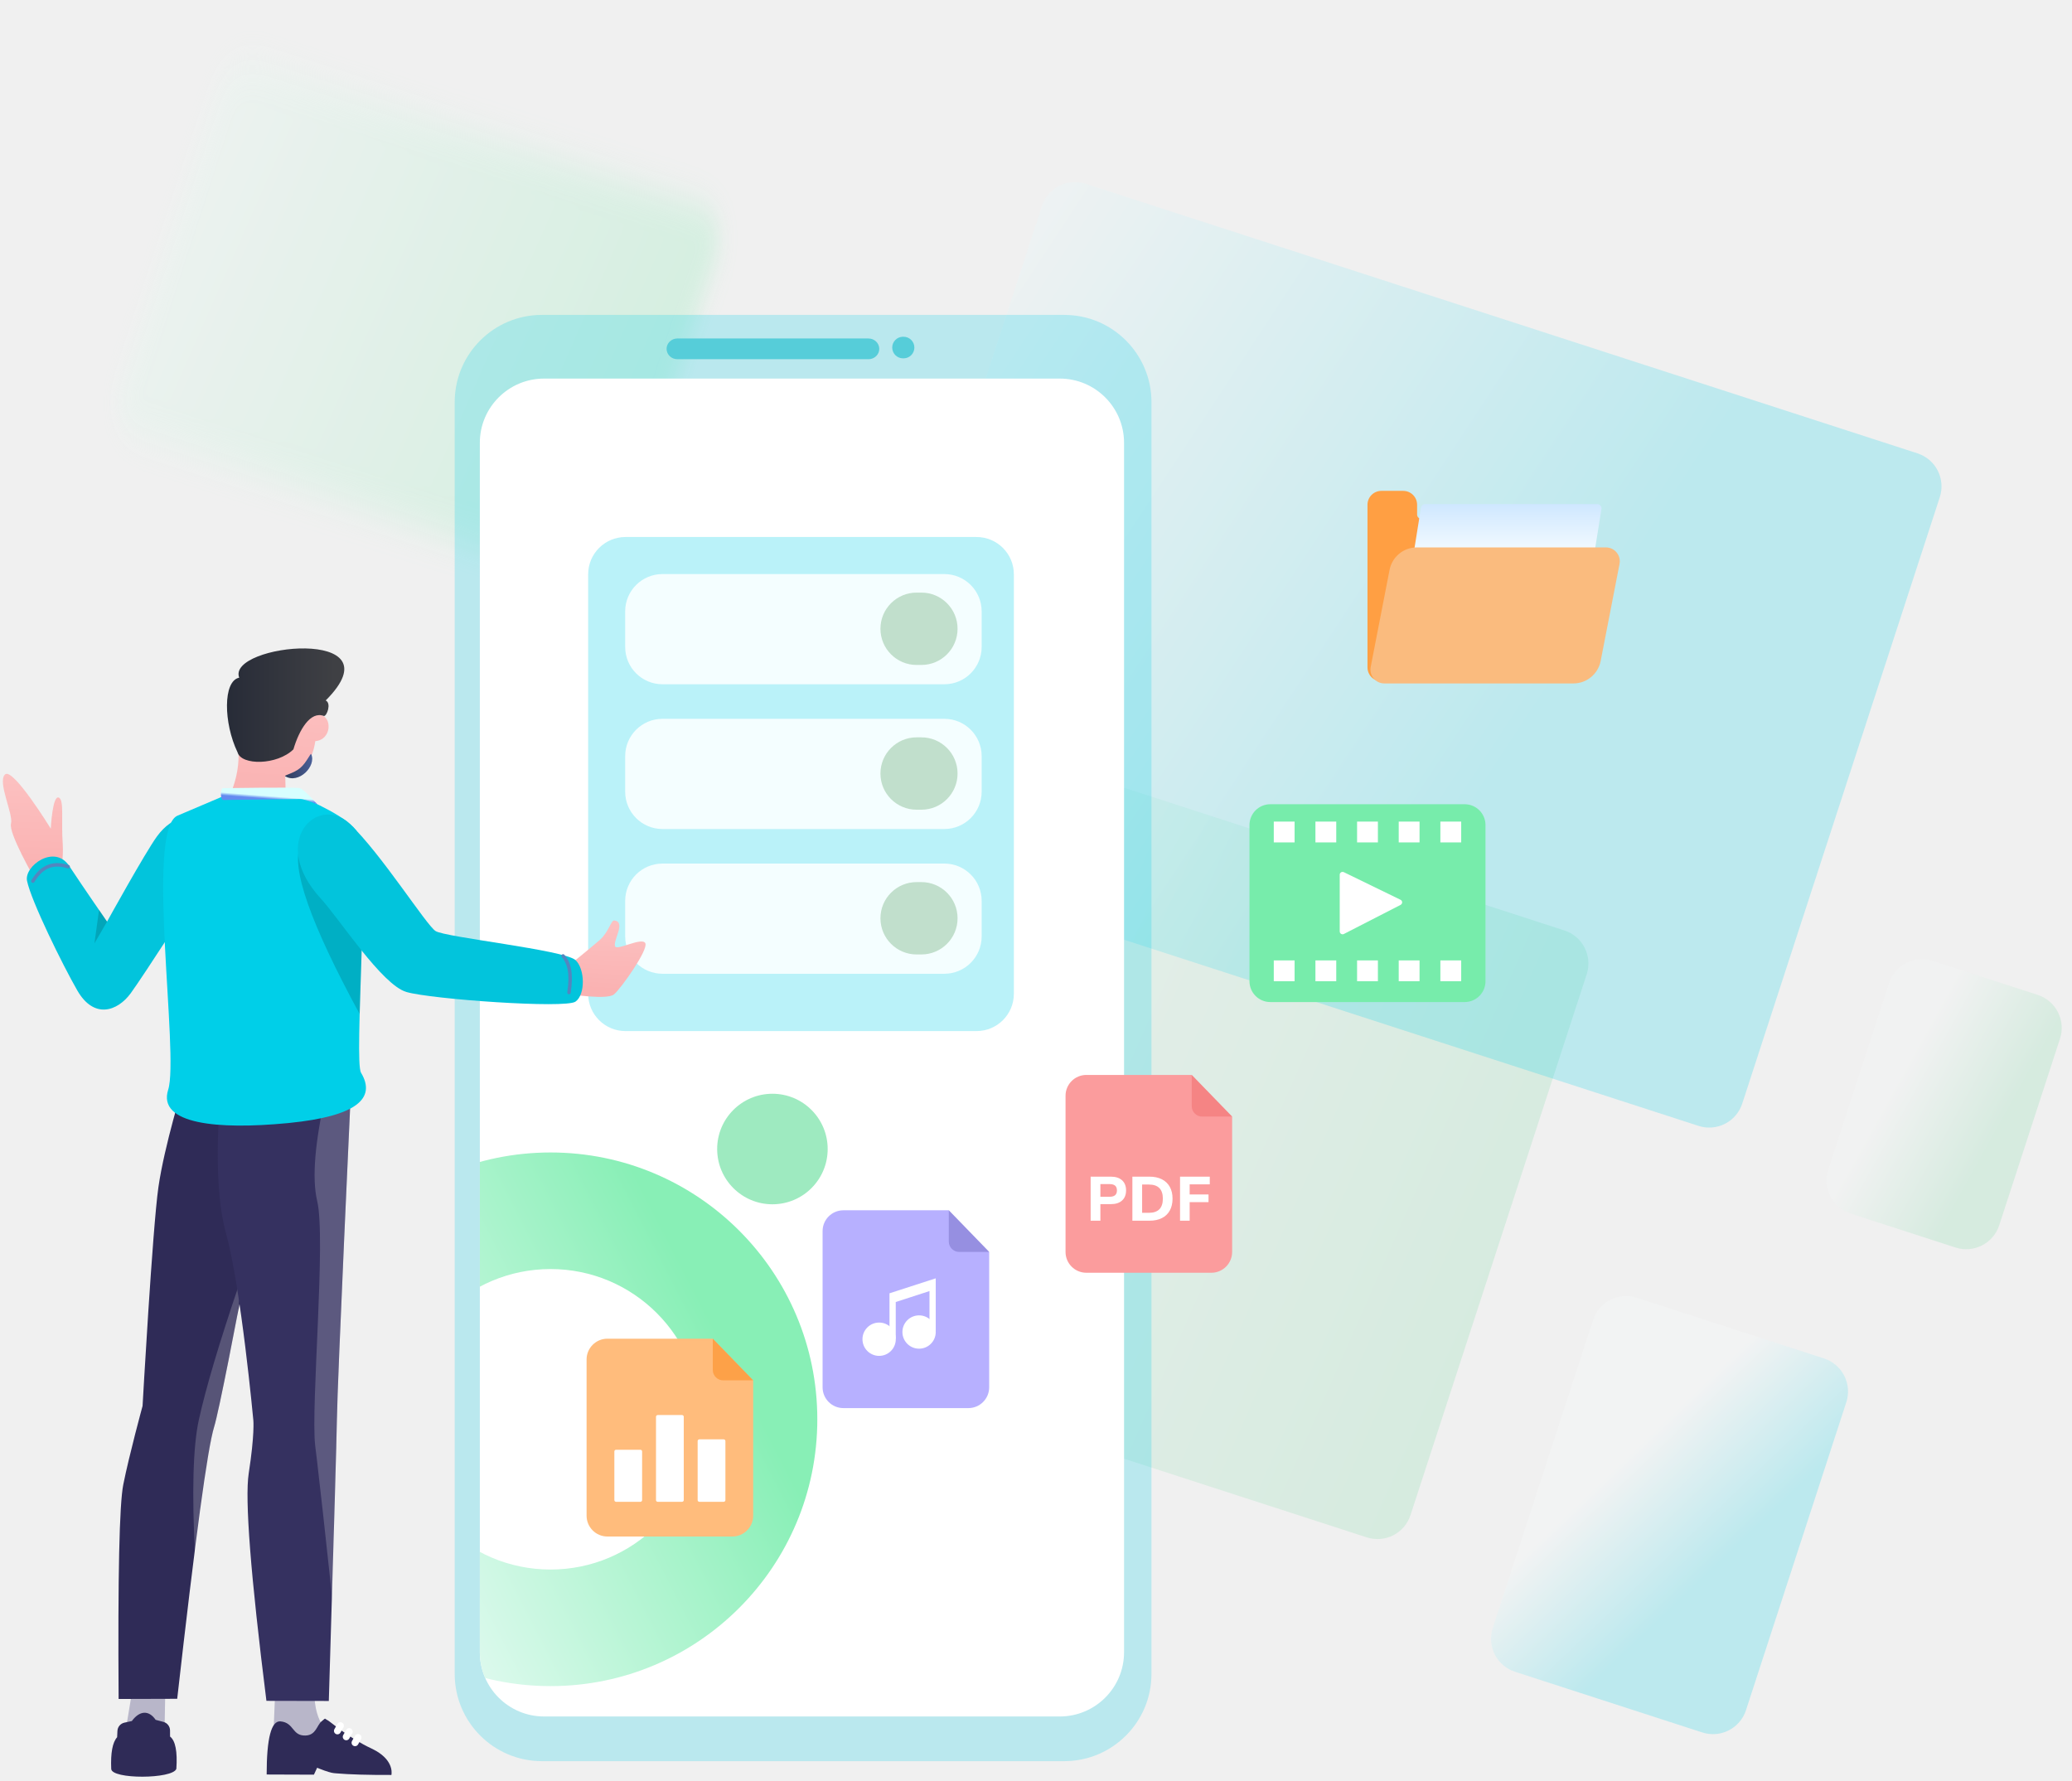
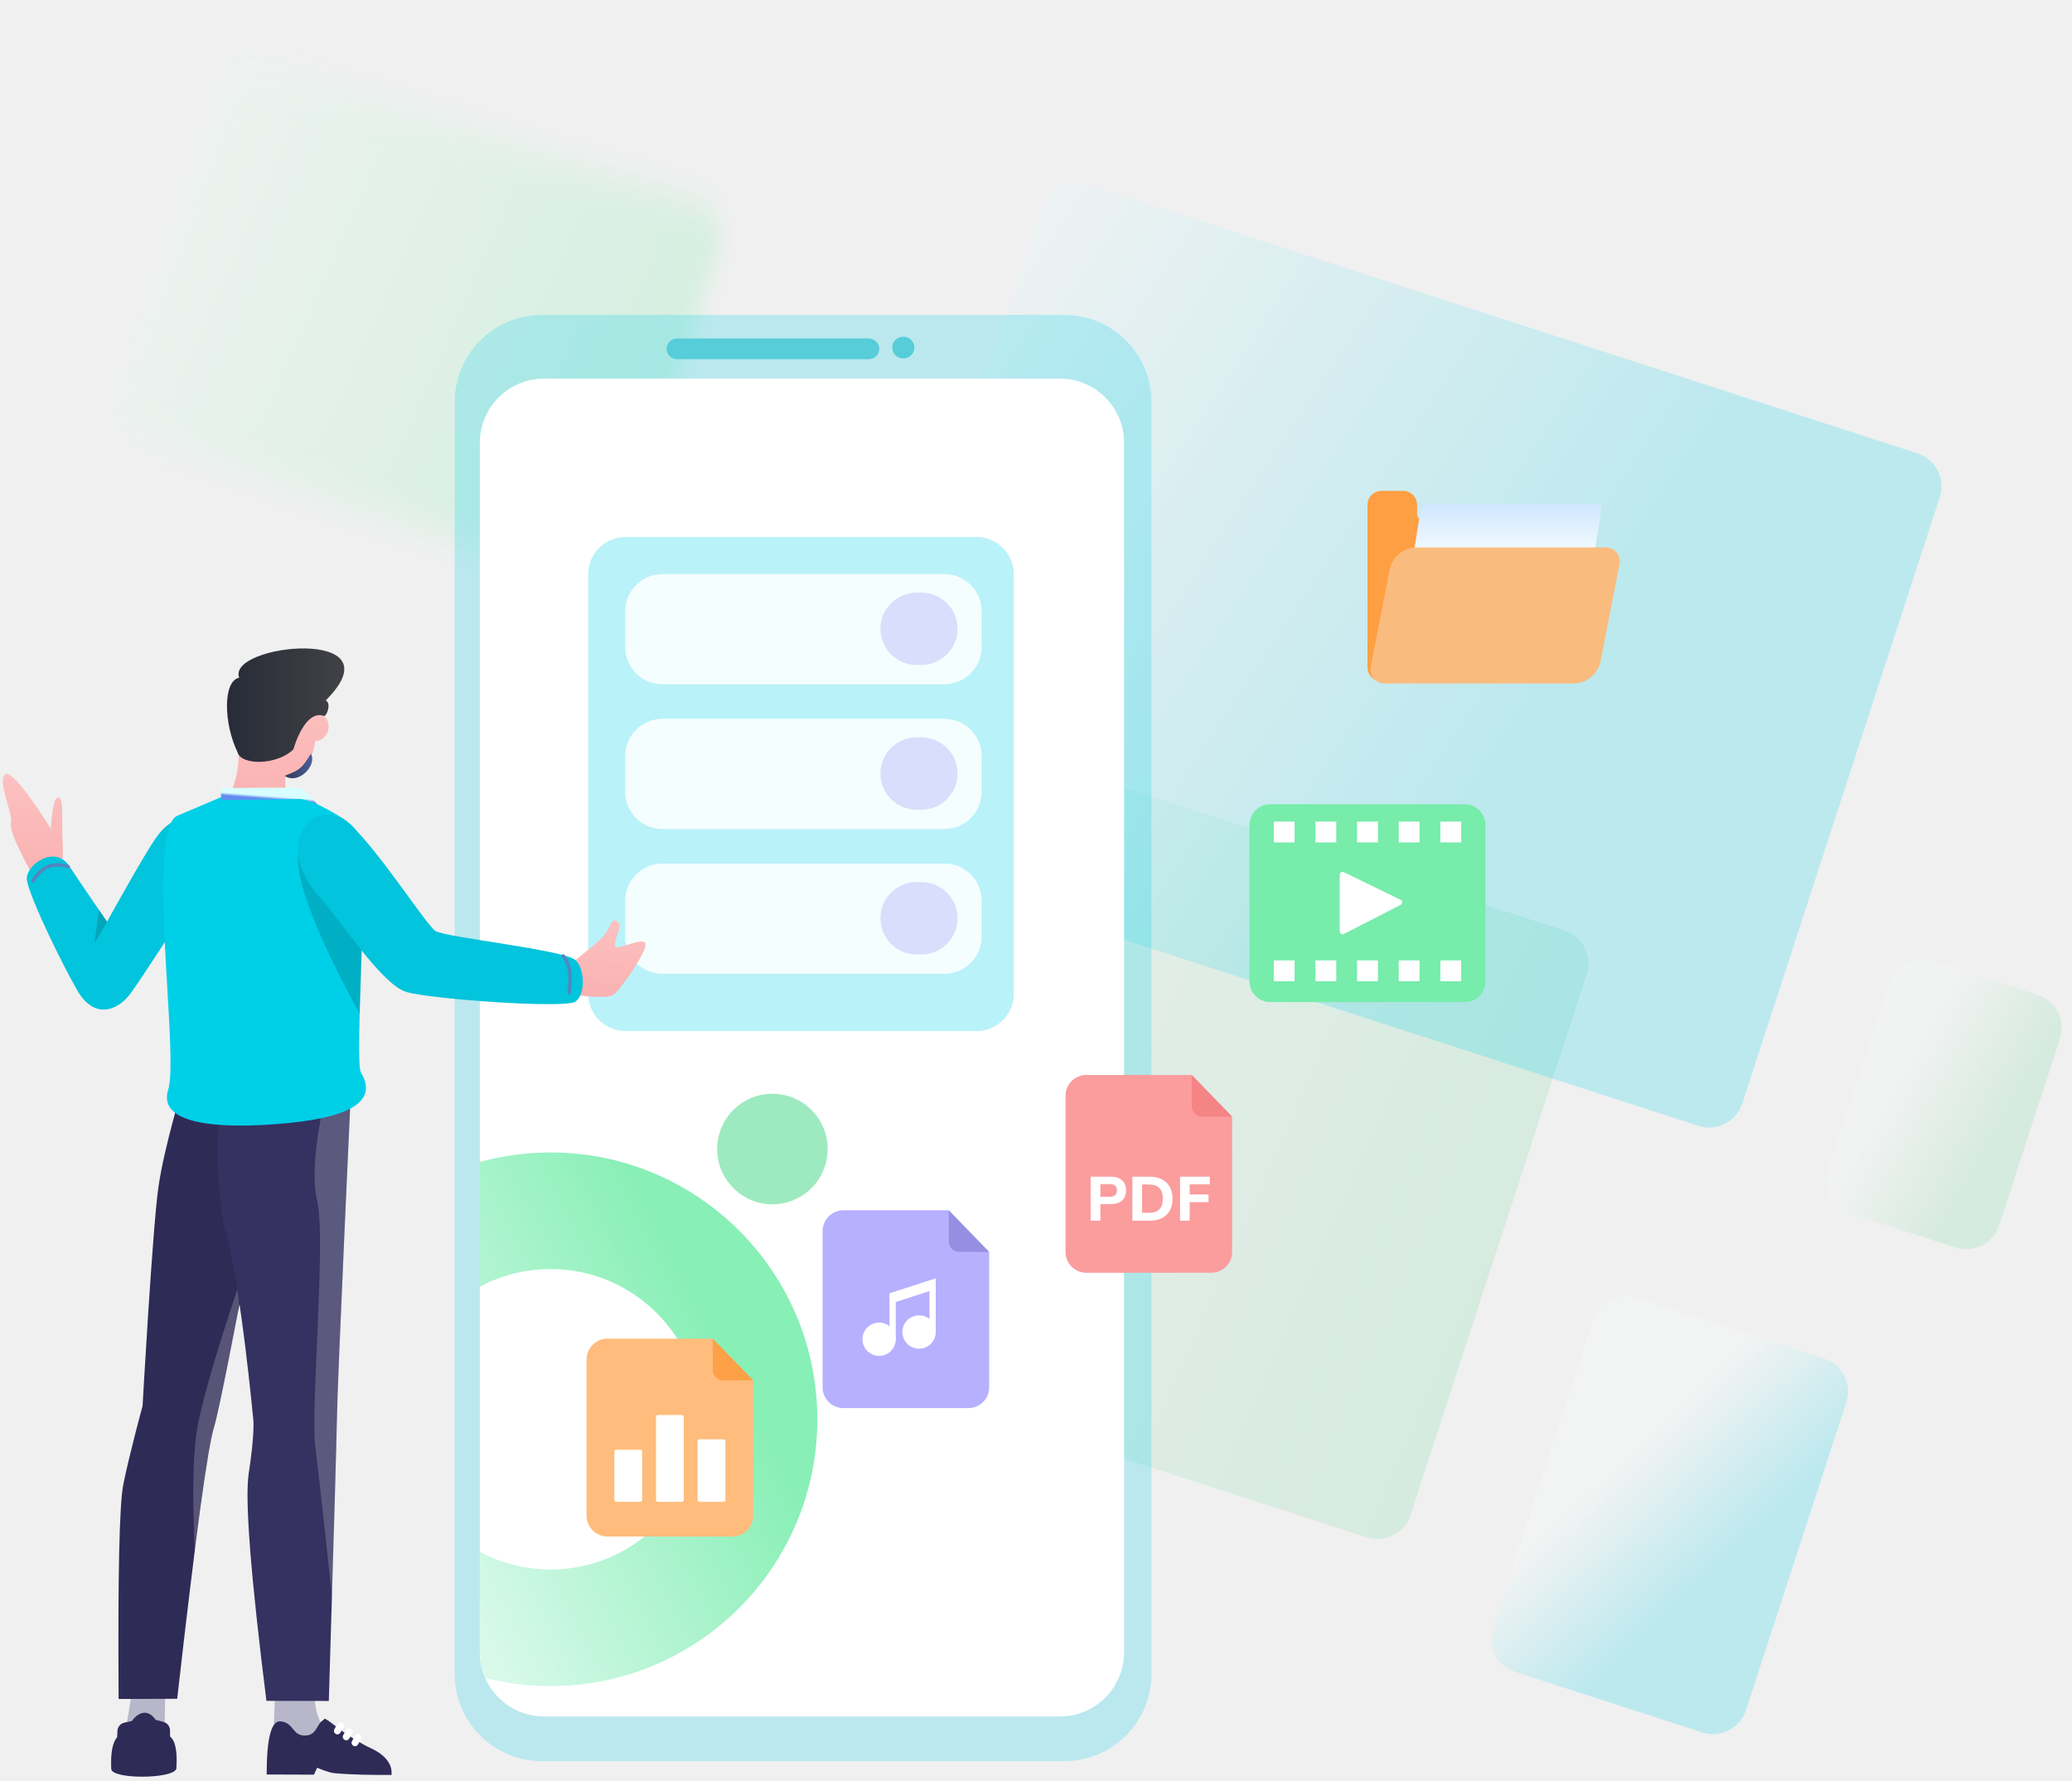
<svg xmlns="http://www.w3.org/2000/svg" xmlns:xlink="http://www.w3.org/1999/xlink" width="597px" height="513px" viewBox="0 0 597 513" version="1.1">
  <defs>
    <linearGradient x1="-27.329%" y1="60.468%" x2="100%" y2="70.075%" id="linearGradient-1">
      <stop stop-color="#FAFEFF" offset="0%" />
      <stop stop-color="#28C76F" offset="100%" />
    </linearGradient>
    <linearGradient x1="-16.145%" y1="50%" x2="63.611%" y2="66.341%" id="linearGradient-2">
      <stop stop-color="#FAFEFF" offset="0%" />
      <stop stop-color="#00CFE8" offset="100%" />
    </linearGradient>
    <linearGradient x1="-27.329%" y1="60.412%" x2="100%" y2="69.966%" id="linearGradient-3">
      <stop stop-color="#FAFEFF" offset="0%" />
      <stop stop-color="#77ECAB" offset="100%" />
    </linearGradient>
    <filter x="-7.9%" y="-10.6%" width="115.8%" height="121.1%" filterUnits="objectBoundingBox" id="filter-4">
      <feGaussianBlur stdDeviation="4" in="SourceGraphic" />
    </filter>
    <linearGradient x1="19.659%" y1="50%" x2="56.243%" y2="79.076%" id="linearGradient-5">
      <stop stop-color="#FAFEFF" offset="0%" />
      <stop stop-color="#00CFE8" offset="100%" />
    </linearGradient>
    <linearGradient x1="14.541%" y1="68.571%" x2="72.927%" y2="85.614%" id="linearGradient-6">
      <stop stop-color="#FAFEFF" offset="0%" />
      <stop stop-color="#28C76F" offset="100%" />
    </linearGradient>
    <path d="M18.522,0 L167.098,0 C177.327,-1.64974968e-14 185.62,8.293 185.62,18.522 L185.62,366.983 C185.62,377.212 177.327,385.505 167.098,385.505 L18.522,385.505 C8.293,385.505 5.42620445e-14,377.212 5.65620158e-14,366.983 L5.65620158e-14,18.522 C5.88619871e-14,8.293 8.293,-1.67360005e-15 18.522,0 Z" id="path-7" />
    <linearGradient x1="0.018%" y1="76.568%" x2="81.727%" y2="34.516%" id="linearGradient-9">
      <stop stop-color="#F8FDFF" offset="0%" />
      <stop stop-color="#88EFB6" offset="100%" />
    </linearGradient>
    <linearGradient x1="62.11%" y1="31.381%" x2="62.11%" y2="-27.478%" id="linearGradient-10">
      <stop stop-color="#F8FDFF" offset="0%" />
      <stop stop-color="#AAD4FF" offset="100%" />
    </linearGradient>
    <linearGradient x1="44.165%" y1="-28.186%" x2="50%" y2="91.05%" id="linearGradient-11">
      <stop stop-color="#FDC6C6" offset="0%" />
      <stop stop-color="#FAB2B2" offset="100%" />
    </linearGradient>
    <linearGradient x1="91.808%" y1="88.138%" x2="-20.059%" y2="88.138%" id="linearGradient-12">
      <stop stop-color="#3F4044" offset="0%" />
      <stop stop-color="#222735" offset="100%" />
    </linearGradient>
    <linearGradient x1="-18.144%" y1="57.498%" x2="171.028%" y2="78.712%" id="linearGradient-13">
      <stop stop-color="#4D63A0" offset="0%" />
      <stop stop-color="#222735" offset="100%" />
    </linearGradient>
    <linearGradient x1="47.464%" y1="-28.186%" x2="50%" y2="91.05%" id="linearGradient-14">
      <stop stop-color="#FDC6C6" offset="0%" />
      <stop stop-color="#FAB2B2" offset="100%" />
    </linearGradient>
    <linearGradient x1="62.492%" y1="44.072%" x2="69.153%" y2="58.936%" id="linearGradient-15">
      <stop stop-color="#D7FFFF" offset="0%" />
      <stop stop-color="#648BF0" offset="100%" />
    </linearGradient>
    <linearGradient x1="42.314%" y1="-27.819%" x2="50%" y2="90.858%" id="linearGradient-16">
      <stop stop-color="#FDC6C6" offset="0%" />
      <stop stop-color="#FAB2B2" offset="100%" />
    </linearGradient>
  </defs>
  <g id="📝-Pages-New" stroke="none" stroke-width="1" fill="none" fill-rule="evenodd">
    <g id="Under-Maintenance" transform="translate(-422, -285)">
      <g id="Illustration" transform="translate(422, 300)">
        <g id="Shape" transform="translate(31, 0)">
          <path d="M171.745,213.977 L396.818,213.805 C402.341,213.801 406.821,218.275 406.826,223.798 C406.826,223.803 406.826,223.808 406.826,223.813 L406.7,387.728 C406.696,393.245 402.225,397.716 396.708,397.721 L171.635,397.893 C166.112,397.897 161.631,393.423 161.627,387.9 C161.627,387.895 161.627,387.89 161.627,387.885 L161.753,223.97 C161.757,218.453 166.228,213.981 171.745,213.977 Z" id="Rectangle" fill="url(#linearGradient-1)" opacity="0.129" transform="translate(284.2264, 305.849) rotate(18) translate(-284.2264, -305.849) " />
          <path d="M244.167,71.88 L496.139,71.688 C501.662,71.684 506.142,76.157 506.146,81.68 C506.146,81.685 506.146,81.69 506.146,81.696 L506.006,265.494 C506.001,271.011 501.53,275.482 496.013,275.486 L244.042,275.678 C238.519,275.683 234.039,271.209 234.034,265.686 C234.034,265.681 234.034,265.676 234.034,265.671 L234.175,81.873 C234.179,76.356 238.651,71.885 244.167,71.88 Z" id="Rectangle" fill="url(#linearGradient-2)" opacity="0.216" transform="translate(370.0903, 173.6832) rotate(18) translate(-370.0903, -173.6832) " />
          <path d="M23.998,20.908 L155.425,20.807 C160.948,20.803 165.428,25.277 165.432,30.8 C165.432,30.805 165.432,30.81 165.432,30.815 L165.361,124.147 C165.357,129.664 160.885,134.135 155.369,134.139 L23.941,134.239 C18.419,134.244 13.938,129.77 13.934,124.247 C13.934,124.242 13.934,124.237 13.934,124.232 L14.005,30.9 C14.009,25.383 18.481,20.912 23.998,20.908 Z" id="Rectangle" fill="url(#linearGradient-3)" opacity="0.227" filter="url(#filter-4)" transform="translate(89.6831, 77.52342) rotate(18) translate(-89.6831, -77.52342) " />
          <path d="M421.71,364.921 L478.42,364.878 C483.943,364.874 488.423,369.347 488.428,374.87 C488.428,374.875 488.428,374.88 488.428,374.886 L488.356,468.217 C488.352,473.734 483.881,478.205 478.364,478.21 L421.654,478.253 C416.131,478.257 411.651,473.783 411.646,468.26 C411.646,468.255 411.646,468.25 411.646,468.245 L411.718,374.914 C411.722,369.397 416.193,364.925 421.71,364.921 Z" id="Rectangle" fill="url(#linearGradient-5)" opacity="0.216" transform="translate(450.0369, 421.5654) rotate(18) translate(-450.0369, -421.5654) " />
          <path d="M513.264,264.906 L545.068,264.881 C550.59,264.877 555.071,269.351 555.075,274.874 C555.075,274.879 555.075,274.884 555.075,274.889 L555.032,331.437 C555.028,336.954 550.556,341.426 545.04,341.43 L513.236,341.454 C507.713,341.458 503.232,336.985 503.228,331.462 C503.228,331.457 503.228,331.452 503.228,331.446 L503.271,274.898 C503.275,269.381 507.747,264.91 513.264,264.906 Z" id="Rectangle" fill="url(#linearGradient-6)" opacity="0.129" transform="translate(529.1516, 303.1677) rotate(18) translate(-529.1516, -303.1677) " />
        </g>
        <g id="Cloud-Storage" transform="translate(0, 76)">
          <g id="Phone1" transform="translate(131.0107, -0.2657)">
            <path d="M25.137,0 L175.622,0 C189.504,-6.10293932e-15 200.759,11.254 200.759,25.137 L200.759,391.594 C200.759,405.477 189.504,416.731 175.622,416.731 L25.137,416.731 C11.254,416.731 3.15183647e-14,405.477 -2.82810079e-14,391.594 L-2.82810079e-14,25.137 C-3.3533872e-14,11.254 11.254,-1.00248804e-15 25.137,0 Z" id="Rectangle" fill-opacity="0.225" fill="#00CFE8" />
            <g id="Group-52" transform="translate(7.240478, 18.34999)">
              <mask id="mask-8" fill="white">
                <use xlink:href="#path-7" />
              </mask>
              <use id="Rectangle" fill="#FFFFFF" xlink:href="#path-7" />
              <ellipse id="Oval" fill-opacity="0.642" fill="#68DE9E" mask="url(#mask-8)" cx="84.304" cy="221.997" rx="15.921" ry="15.924" />
              <path d="M20.372,222.992 C62.825,222.992 97.24,257.413 97.24,299.874 C97.24,342.334 62.825,376.755 20.372,376.755 C-22.081,376.755 -56.495,342.334 -56.495,299.874 C-56.495,257.413 -22.081,222.992 20.372,222.992 Z M20.372,256.581 C-3.533,256.581 -22.913,275.964 -22.913,299.874 C-22.913,323.783 -3.533,343.166 20.372,343.166 C44.278,343.166 63.657,323.783 63.657,299.874 C63.657,275.964 44.278,256.581 20.372,256.581 Z" id="Oval" fill="url(#linearGradient-9)" mask="url(#mask-8)" />
            </g>
            <path d="M119.222,6.798 C120.939,6.798 122.331,8.135 122.331,9.784 C122.331,11.396 121,12.71 119.336,12.767 L119.222,12.769 L64.159,12.769 C62.442,12.769 61.05,11.433 61.05,9.784 C61.05,8.171 62.381,6.858 64.045,6.8 L64.159,6.798 L119.222,6.798 Z" id="Path" fill="#56CDD9" fill-rule="nonzero" />
            <path d="M129.335,6.3 C131.053,6.3 132.445,7.693 132.445,9.41 C132.445,11.09 131.114,12.459 129.449,12.519 L129.335,12.521 L129.172,12.521 C127.455,12.521 126.063,11.128 126.063,9.41 C126.063,7.731 127.394,6.362 129.058,6.302 L129.172,6.3 L129.335,6.3 Z" id="Path" fill="#56CDD9" fill-rule="nonzero" />
          </g>
          <g id="Group-28" transform="translate(307.0107, 218.7343)">
            <path d="M6,0 L36.364,0 L36.364,0 L48,12 L48,51 C48,54.314 45.314,57 42,57 L6,57 C2.686,57 4.05812251e-16,54.314 0,51 L0,6 C-4.05812251e-16,2.686 2.686,6.08718376e-16 6,0 Z" id="Rectangle" fill="#FB9C9D" />
            <path d="M10.041,42 L10.041,37.23 L13.065,37.23 C14.445,37.23 15.519,36.882 16.287,36.186 C17.055,35.49 17.439,34.518 17.439,33.27 C17.439,32.022 17.055,31.05 16.287,30.354 C15.519,29.658 14.445,29.31 13.065,29.31 L13.065,29.31 L7.233,29.31 L7.233,42 L10.041,42 Z M12.705,35.106 L10.041,35.106 L10.041,31.452 L12.705,31.452 C13.413,31.452 13.941,31.602 14.289,31.902 C14.637,32.202 14.811,32.664 14.811,33.288 C14.811,34.5 14.109,35.106 12.705,35.106 L12.705,35.106 Z M24.189,42 C25.581,42 26.775,41.748 27.771,41.244 C28.767,40.74 29.526,40.011 30.048,39.057 C30.57,38.103 30.831,36.966 30.831,35.646 C30.831,34.326 30.567,33.192 30.039,32.244 C29.511,31.296 28.749,30.57 27.753,30.066 C26.757,29.562 25.569,29.31 24.189,29.31 L24.189,29.31 L19.257,29.31 L19.257,42 L24.189,42 Z M23.991,39.732 L22.065,39.732 L22.065,31.578 L23.991,31.578 C26.691,31.578 28.041,32.934 28.041,35.646 C28.041,38.37 26.691,39.732 23.991,39.732 L23.991,39.732 Z M35.763,42 L35.763,36.654 L41.199,36.654 L41.199,34.44 L35.763,34.44 L35.763,31.524 L41.559,31.524 L41.559,29.31 L32.991,29.31 L32.991,42 L35.763,42 Z" id="PDF" fill="#FFFFFF" />
            <path d="M48,12 L39.364,12 C37.707,12 36.364,10.657 36.364,9 L36.364,0 L36.364,0 L48,12 Z" id="Path" fill="#EA5455" fill-rule="nonzero" opacity="0.34" />
          </g>
          <g id="Group-28" transform="translate(169.0107, 294.7343)">
            <path d="M6,0 L36.364,0 L36.364,0 L48,12 L48,51 C48,54.314 45.314,57 42,57 L6,57 C2.686,57 4.05812251e-16,54.314 0,51 L0,6 C-4.05812251e-16,2.686 2.686,6.08718376e-16 6,0 Z" id="Rectangle" fill="#FFBC7C" />
            <path d="M8.5,32 L15.5,32 C15.776,32 16,32.224 16,32.5 L16,46.5 C16,46.776 15.776,47 15.5,47 L8.5,47 C8.224,47 8,46.776 8,46.5 L8,32.5 C8,32.224 8.224,32 8.5,32 Z" id="Rectangle" fill="#FFFFFF" />
            <path d="M20.5,22 L27.5,22 C27.776,22 28,22.224 28,22.5 L28,46.5 C28,46.776 27.776,47 27.5,47 L20.5,47 C20.224,47 20,46.776 20,46.5 L20,22.5 C20,22.224 20.224,22 20.5,22 Z" id="Rectangle" fill="#FFFFFF" />
            <path d="M32.5,29 L39.5,29 C39.776,29 40,29.224 40,29.5 L40,46.5 C40,46.776 39.776,47 39.5,47 L32.5,47 C32.224,47 32,46.776 32,46.5 L32,29.5 C32,29.224 32.224,29 32.5,29 Z" id="Rectangle" fill="#FFFFFF" />
            <path d="M48,12 L39.364,12 C37.707,12 36.364,10.657 36.364,9 L36.364,0 L36.364,0 L48,12 Z" id="Path" fill="#FC9735" fill-rule="nonzero" opacity="0.733" />
          </g>
          <g id="Group-28" transform="translate(237.0107, 257.7343)">
            <path d="M6,0 L36.364,0 L36.364,0 L48,12 L48,51 C48,54.314 45.314,57 42,57 L6,57 C2.686,57 4.05812251e-16,54.314 0,51 L0,6 C-4.05812251e-16,2.686 2.686,6.08718376e-16 6,0 Z" id="Rectangle" fill="#B7B0FF" />
            <g id="Group-31" transform="translate(11, 19)" fill="#FFFFFF">
              <path d="M5.291,22.95 C7.942,22.95 10.091,20.801 10.091,18.15 C10.091,15.499 7.942,13.35 5.291,13.35 C2.64,13.35 0.491,15.499 0.491,18.15 C0.491,20.801 2.64,22.95 5.291,22.95 Z" id="Oval" />
              <path d="M16.8,20.878 C19.451,20.878 21.6,18.729 21.6,16.078 C21.6,13.427 19.451,11.278 16.8,11.278 C14.149,11.278 12,13.427 12,16.078 C12,18.729 14.149,20.878 16.8,20.878 Z" id="Oval" />
              <polygon id="Path" points="21.6 0.604 21.6 15.717 19.8 15.717 19.799 4.278 10.077 7.429 10.077 18.006 8.277 18.006 8.278 4.921" />
            </g>
            <path d="M48,12 L39.364,12 C37.707,12 36.364,10.657 36.364,9 L36.364,0 L36.364,0 L48,12 Z" id="Path" fill="#564EA6" fill-rule="nonzero" opacity="0.34" />
          </g>
          <g id="Group-73" transform="translate(231.0107, 135.2343) scale(-1, 1) translate(-231.0107, -135.2343) translate(169.0107, 63.7343)">
            <path d="M11.641,0 L112.796,0 C118.734,-1.09082333e-15 123.548,4.814 123.548,10.752 L123.548,131.612 C123.548,137.551 118.734,142.364 112.796,142.364 L11.641,142.364 C5.703,142.364 0.889,137.551 0.889,131.612 L0.889,10.752 C0.889,4.814 5.703,2.86718017e-15 11.641,0 Z" id="Rectangle" fill="#00CFE8" opacity="0.273" />
            <path d="M20.918,10.677 L102.13,10.677 C108.068,10.677 112.882,15.491 112.882,21.429 L112.882,31.679 C112.882,37.617 108.068,42.431 102.13,42.431 L20.918,42.431 C14.98,42.431 10.166,37.617 10.166,31.679 L10.166,21.429 C10.166,15.491 14.98,10.677 20.918,10.677 Z" id="Rectangle" fill="#F4FEFF" />
-             <path d="M27.537,16.016 L28.904,16.016 C34.662,16.016 39.331,20.684 39.331,26.443 C39.331,32.202 34.662,36.87 28.904,36.87 L27.537,36.87 C21.778,36.87 17.11,32.202 17.11,26.443 C17.11,20.684 21.778,16.016 27.537,16.016 Z" id="Rectangle" fill-opacity="0.21" fill="#006b0d" />
+             <path d="M27.537,16.016 L28.904,16.016 C34.662,16.016 39.331,20.684 39.331,26.443 C39.331,32.202 34.662,36.87 28.904,36.87 L27.537,36.87 C21.778,36.87 17.11,32.202 17.11,26.443 C17.11,20.684 21.778,16.016 27.537,16.016 Z" id="Rectangle" fill-opacity="0.21" fill="#7367f0" />
            <path d="M20.918,52.386 L102.13,52.386 C108.068,52.386 112.882,57.2 112.882,63.138 L112.882,73.388 C112.882,79.326 108.068,84.14 102.13,84.14 L20.918,84.14 C14.98,84.14 10.166,79.326 10.166,73.388 L10.166,63.138 C10.166,57.2 14.98,52.386 20.918,52.386 Z" id="Rectangle" fill="#F4FEFF" />
-             <path d="M27.537,57.724 L28.904,57.724 C34.662,57.724 39.331,62.393 39.331,68.151 C39.331,73.91 34.662,78.579 28.904,78.579 L27.537,78.579 C21.778,78.579 17.11,73.91 17.11,68.151 C17.11,62.393 21.778,57.724 27.537,57.724 Z" id="Rectangle" fill-opacity="0.21" fill="#006b0d" />
+             <path d="M27.537,57.724 L28.904,57.724 C34.662,57.724 39.331,62.393 39.331,68.151 C39.331,73.91 34.662,78.579 28.904,78.579 L27.537,78.579 C21.778,78.579 17.11,73.91 17.11,68.151 C17.11,62.393 21.778,57.724 27.537,57.724 Z" id="Rectangle" fill-opacity="0.21" fill="#7367f0" />
            <path d="M20.918,94.094 L102.13,94.094 C108.068,94.094 112.882,98.908 112.882,104.846 L112.882,115.096 C112.882,121.034 108.068,125.848 102.13,125.848 L20.918,125.848 C14.98,125.848 10.166,121.034 10.166,115.096 L10.166,104.846 C10.166,98.908 14.98,94.094 20.918,94.094 Z" id="Rectangle" fill="#F4FEFF" />
-             <path d="M27.537,99.433 L28.904,99.433 C34.662,99.433 39.331,104.101 39.331,109.86 C39.331,115.618 34.662,120.287 28.904,120.287 L27.537,120.287 C21.778,120.287 17.11,115.618 17.11,109.86 C17.11,104.101 21.778,99.433 27.537,99.433 Z" id="Rectangle" fill-opacity="0.21" fill="#006b0d" />
+             <path d="M27.537,99.433 L28.904,99.433 C34.662,99.433 39.331,104.101 39.331,109.86 C39.331,115.618 34.662,120.287 28.904,120.287 L27.537,120.287 C21.778,120.287 17.11,115.618 17.11,109.86 C17.11,104.101 21.778,99.433 27.537,99.433 Z" id="Rectangle" fill-opacity="0.21" fill="#7367f0" />
          </g>
          <g id="Group-37" transform="translate(394.0107, 49.7343)">
            <path d="M4,0.706 L10.295,0.706 C12.505,0.706 14.295,2.496 14.295,4.706 L14.295,7.54 C14.295,8.213 14.841,8.759 15.515,8.759 L60.926,8.759 C63.136,8.759 64.926,10.55 64.926,12.759 L64.926,51.573 C64.926,53.782 63.136,55.573 60.926,55.573 L4,55.573 C1.791,55.573 -2.83808297e-15,53.782 0,51.573 L0,4.706 C-2.705415e-16,2.496 1.791,0.706 4,0.706 Z" id="Rectangle" fill="#FF9F43" />
            <path d="M16.607,4.516 L66.201,4.516 C66.875,4.516 67.421,5.062 67.421,5.735 C67.421,5.799 67.416,5.864 67.405,5.927 L59.954,52.641 C59.86,53.232 59.35,53.668 58.75,53.668 L9.156,53.668 C8.483,53.668 7.937,53.122 7.937,52.449 C7.937,52.384 7.942,52.32 7.952,52.257 L15.403,5.543 C15.497,4.951 16.008,4.516 16.607,4.516 Z" id="Rectangle" fill="url(#linearGradient-10)" />
            <path d="M72.621,21.762 L67.185,49.719 C66.454,53.478 63.162,56.192 59.332,56.192 L4.853,56.192 C2.643,56.192 0.853,54.401 0.853,52.192 C0.853,51.936 0.877,51.68 0.926,51.429 L6.362,23.472 C7.093,19.712 10.385,16.998 14.215,16.998 L68.694,16.998 C70.903,16.998 72.694,18.789 72.694,20.998 C72.694,21.255 72.67,21.51 72.621,21.762 Z" id="Rectangle" fill="#FABB7E" />
          </g>
          <g id="Group-28" transform="translate(360.0107, 140.7343)">
            <path d="M6,0 L62,0 C65.314,1.44626758e-15 68,2.686 68,6 L68,51 C68,54.314 65.314,57 62,57 L6,57 C2.686,57 3.9323804e-15,54.314 0,51 L0,6 C-1.29399067e-15,2.686 2.686,-2.79460044e-16 6,0 Z" id="Rectangle" fill="#77ECAB" />
            <path d="M26,20.306 L26,36.663 C26,37.114 26.366,37.48 26.816,37.48 C26.946,37.48 27.074,37.449 27.189,37.39 L43.547,28.995 C43.948,28.789 44.106,28.297 43.901,27.896 C43.82,27.738 43.69,27.612 43.532,27.534 L27.174,19.571 C26.768,19.374 26.28,19.543 26.082,19.948 C26.028,20.06 26,20.182 26,20.306 Z" id="Path-6" fill="#FFFFFF" />
            <rect id="Rectangle" fill="#FFFFFF" x="7" y="5" width="6" height="6" />
            <rect id="Rectangle" fill="#FFFFFF" x="19" y="5" width="6" height="6" />
            <rect id="Rectangle" fill="#FFFFFF" x="31" y="5" width="6" height="6" />
            <rect id="Rectangle" fill="#FFFFFF" x="43" y="5" width="6" height="6" />
            <rect id="Rectangle" fill="#FFFFFF" x="55" y="5" width="6" height="6" />
            <rect id="Rectangle" fill="#FFFFFF" x="7" y="45" width="6" height="6" />
            <rect id="Rectangle" fill="#FFFFFF" x="19" y="45" width="6" height="6" />
            <rect id="Rectangle" fill="#FFFFFF" x="31" y="45" width="6" height="6" />
            <rect id="Rectangle" fill="#FFFFFF" x="43" y="45" width="6" height="6" />
            <rect id="Rectangle" fill="#FFFFFF" x="55" y="45" width="6" height="6" />
          </g>
          <g id="Men3.6" transform="translate(93.01068, 258.2343) scale(-1, 1) translate(-93.01068, -258.2343) translate(0.010677, 94.7343)">
            <g id="Head1" transform="translate(104.9358, 10.40496) scale(-1, 1) translate(-104.9358, -10.40496) translate(87.52941, 0.465751)" />
            <g id="RLeg" transform="translate(105.4332, 126.6937)">
              <polygon id="Path" fill="#B8B6C9" points="42.152 172.765 45.755 194.521 33.327 194.455 32.907 172.424" />
              <path d="M46.742,186.308 L46.83,188.141 C48.157,189.608 48.724,192.641 48.532,197.239 C48.532,200.315 30.75,200.224 29.764,197.239 C29.427,192.249 30.032,189.151 31.578,187.945 L31.587,186.175 C31.594,185.026 32.371,184.024 33.486,183.726 L35.736,183.124 C37.678,180.301 40.325,180.4 42.592,183.477 L44.724,183.937 C45.859,184.183 46.687,185.155 46.742,186.308 Z" id="Path" fill="#2F2B57" />
              <path d="M0,1.255 C0,1.255 16.07,89.535 18.888,98.728 C20.766,104.857 24.31,130.97 29.52,177.066 L46.4,177.115 C46.639,141.63 46.191,121.036 45.054,115.333 C43.349,106.779 39.5,92.69 39.5,92.69 C39.5,92.69 36.64,41.545 34.93,29.615 C33.219,17.684 27.728,0 27.728,0 L0,1.255 Z" id="Path" fill="#2F2B57" />
              <path d="M12.23,66.743 L10.688,54.727 L11.816,58.036 C17.434,74.609 21.254,87.475 23.275,96.632 C24.977,104.338 25.334,117.642 24.348,136.543 L23.228,127.281 C21.612,114.165 20.041,102.654 18.93,98.87 L18.82,98.503 C17.777,94.908 15.176,82.017 12.23,66.743 Z" id="Path" fill-opacity="0.192" fill="#FFFFFF" />
            </g>
            <g id="LLeg" transform="translate(72.60963, 127.6876)">
              <path d="M34.149,174.863 L22.805,174.939 L22.802,175.257 C22.765,176.819 22.339,183.709 17.784,186.354 L16.875,186.89 C11.746,189.963 4.65,194.906 4.65,194.906 L35.015,195.939 L34.149,174.863 Z" id="Path" fill="#B8B6C9" />
              <path d="M32.58,182.579 C35.239,182.335 36.569,187.437 36.569,197.886 L22.951,197.936 L22.028,195.939 L21.161,196.287 C19.315,197.013 18.003,197.413 17.227,197.488 L16.506,197.554 C12.688,197.884 7.397,198.039 0.632,198.018 L0.61,197.901 C0.495,197.193 0.192,193.412 6.072,190.539 L6.348,190.407 C13.052,187.266 17.964,182.83 19.024,182.239 L19.076,182.212 C20.026,181.745 19.406,181.481 20.756,182.579 C22.106,183.677 22.328,186.565 25.387,186.656 C29.323,186.772 28.59,182.947 32.58,182.579 Z" id="Path" fill="#2F2B57" />
              <path d="M48.299,41.869 C43.948,57.557 40.402,95.868 40.402,95.868 C40.402,95.868 40.001,99.904 41.735,111.084 C42.89,118.537 41.191,140.398 36.638,176.666 L18.662,176.702 C17.184,127.98 16.41,101.056 16.34,95.932 C16.176,83.947 12.289,0.851 12.289,0.851 L49.675,0 C49.675,0 52.65,26.18 48.299,41.869 Z" id="Path" fill="#353160" />
              <path d="M22.086,32.298 L22.016,32.605 C19.433,43.465 23.862,91.593 22.601,103.037 L22.099,107.131 C21.223,114.488 19.74,127.901 17.65,147.369 L17.197,131.073 C16.78,115.587 16.427,101.015 16.35,96.583 L16.34,95.932 C16.176,83.947 12.289,0.851 12.289,0.851 L19.283,0.693 L19.589,2.037 C22.676,15.806 23.509,25.893 22.086,32.298 L22.086,32.298 Z" id="Path" fill-opacity="0.192" fill="#FFFFFF" />
              <line x1="16.177" y1="185.315" x2="15.316" y2="183.822" id="Path-47" stroke="#FFFFFF" stroke-width="2" stroke-linecap="round" />
              <line x1="13.64" y1="187.021" x2="12.78" y2="185.528" id="Path-47" stroke="#FFFFFF" stroke-width="2" stroke-linecap="round" />
              <line x1="11.104" y1="188.727" x2="10.243" y2="187.234" id="Path-47" stroke="#FFFFFF" stroke-width="2" stroke-linecap="round" />
            </g>
            <g id="Head" transform="translate(86.53476, 0.465751)">
              <path d="M7.499,19.704 C3.594,20.131 3.871,26.991 8.624,27.349 C9.596,33.962 13.061,37.112 17.285,37.477 L17.051,47.479 L35.735,47.468 C35.735,47.468 30.474,40.402 30.736,30.729 C30.998,21.055 30.56,11.968 30.56,11.968 L6.359,12.401 L7.499,19.704 Z" id="Path" fill="url(#linearGradient-11)" />
              <path d="M28.73,15.629 C30.414,16.442 29.074,20.115 28.221,20.115 C24.31,18.569 21.067,24.134 19.419,29.723 C14.737,34.313 4.394,34.414 3.325,30.575 C-0.72,22.166 -0.919,10.008 3.802,9.069 C0.096,-0.702 50.146,-5.814 28.73,15.629 Z" id="Path" fill="url(#linearGradient-12)" transform="translate(17.1775, 16.97888) scale(-1, 1) translate(-17.1775, -16.97888) " />
              <path d="M9.804,31.096 C9.997,30.674 11.143,33.559 12.996,35.105 C14.913,36.705 17.792,37.173 17.285,37.477 C13.395,39.806 8.238,34.529 9.804,31.096 Z" id="Path-45" fill="url(#linearGradient-13)" />
            </g>
            <g id="Group-9" transform="translate(124.3316, 37.24083)">
              <path d="M44.167,29.332 C44.167,29.332 43.346,23.805 43.607,20.168 C44.089,13.441 43.167,7.767 44.657,6.884 C46.567,5.752 47.045,15.795 47.045,15.795 C47.045,15.795 57.956,-1.966 60.23,0.18 C62.505,2.325 57.76,11.659 58.512,14.358 C59.265,17.057 51.746,30.11 51.746,30.11 L44.167,29.332 Z" id="Path" fill="url(#linearGradient-14)" />
              <path d="M3.834,32.525 C3.834,32.525 20.361,58.232 24.012,63.217 C27.842,68.445 34.605,70.76 39.405,62.42 C43.651,55.041 52.741,36.564 53.892,30.82 C54.75,26.535 45.958,20.147 41.733,26.551 C37.507,32.954 30.834,42.583 30.834,42.583 C30.834,42.583 19.859,22.702 16.438,18.011 C7.213,5.361 -6.844,16.72 3.834,32.525 Z" id="Path" fill="#02C4DC" />
              <polygon id="Path" fill-opacity="0.16" fill="#000000" points="30.834 42.583 34.465 48.835 33.142 39.185" />
              <path d="M41.935,27.118 C45.68,25.639 49.232,26.039 52.361,30.556" id="Path-54" stroke="#5386BF" stroke-linecap="round" transform="translate(47.14758, 28.45218) rotate(4) translate(-47.14758, -28.45218) " />
            </g>
            <g id="Group-17" transform="translate(80.56685, 41.21651)">
              <path d="M39.679,1.854 L20.372,1.979 L19.582,2.298 C16.397,3.604 4.569,8.689 2.365,13.045 C-1.317,20.322 3.534,78.629 1.419,82.148 C-3.042,89.571 2.786,94.689 22.149,96.626 L22.74,96.683 C42.576,98.574 60.174,97.026 56.981,87.02 C53.787,77.014 63.559,12.567 54.395,8.116 C44.584,3.942 39.679,1.854 39.679,1.854 Z" id="Path" fill="#00CFE8" />
              <path d="M18.857,16.622 C21.718,22.848 16.036,39.053 1.813,65.237 L1.637,59.388 C1.172,44.787 0.488,26.99 1.347,18.034 C10.33,11.236 16.167,10.764 18.857,16.622 Z" id="Path" fill-opacity="0.16" fill="#000000" />
              <path d="M19.073,0.146 C20.274,-0.182 40.387,0.146 41.186,0.146 C41.985,0.146 41.985,3.563 41.186,3.563 C40.698,3.563 34.46,3.47 19.072,3.284 C18.146,3.273 16.448,3.791 13.979,4.837 C16.574,1.928 18.272,0.364 19.073,0.146 Z" id="Rectangle" fill="url(#linearGradient-15)" />
            </g>
            <g id="Group-8" transform="translate(0, 48.17396)">
              <path d="M21.616,52.587 C21.616,52.587 11.086,54.259 9.1,52.617 C7.113,50.975 -0.799,39.815 0.066,37.894 C0.93,35.974 8.149,40.035 8.764,38.814 C9.555,37.246 5.472,31.649 9.05,31.323 C9.971,31.239 10.622,34.683 13.216,36.952 C15.809,39.222 22.069,44.255 22.069,44.255 L21.616,52.587 Z" id="Path" fill="url(#linearGradient-16)" />
              <path d="M85.25,3.457 C76.15,12.116 63.265,32.562 60.52,34.363 C57.774,36.165 23.431,39.798 20.197,42.731 C17.496,45.181 17.253,52.634 20.197,54.702 C23.142,56.769 61.809,53.998 68.901,51.931 C75.993,49.865 88.14,30.932 93.565,25.022 C108.739,8.495 94.35,-5.201 85.25,3.457 Z" id="Path" fill="#02C4DC" />
              <path d="M23.77,41.531 C22.069,43.52 21.211,46.419 22.069,52.083" id="Path-53" stroke="#5386BF" stroke-linecap="round" />
            </g>
          </g>
        </g>
      </g>
    </g>
  </g>
</svg>
